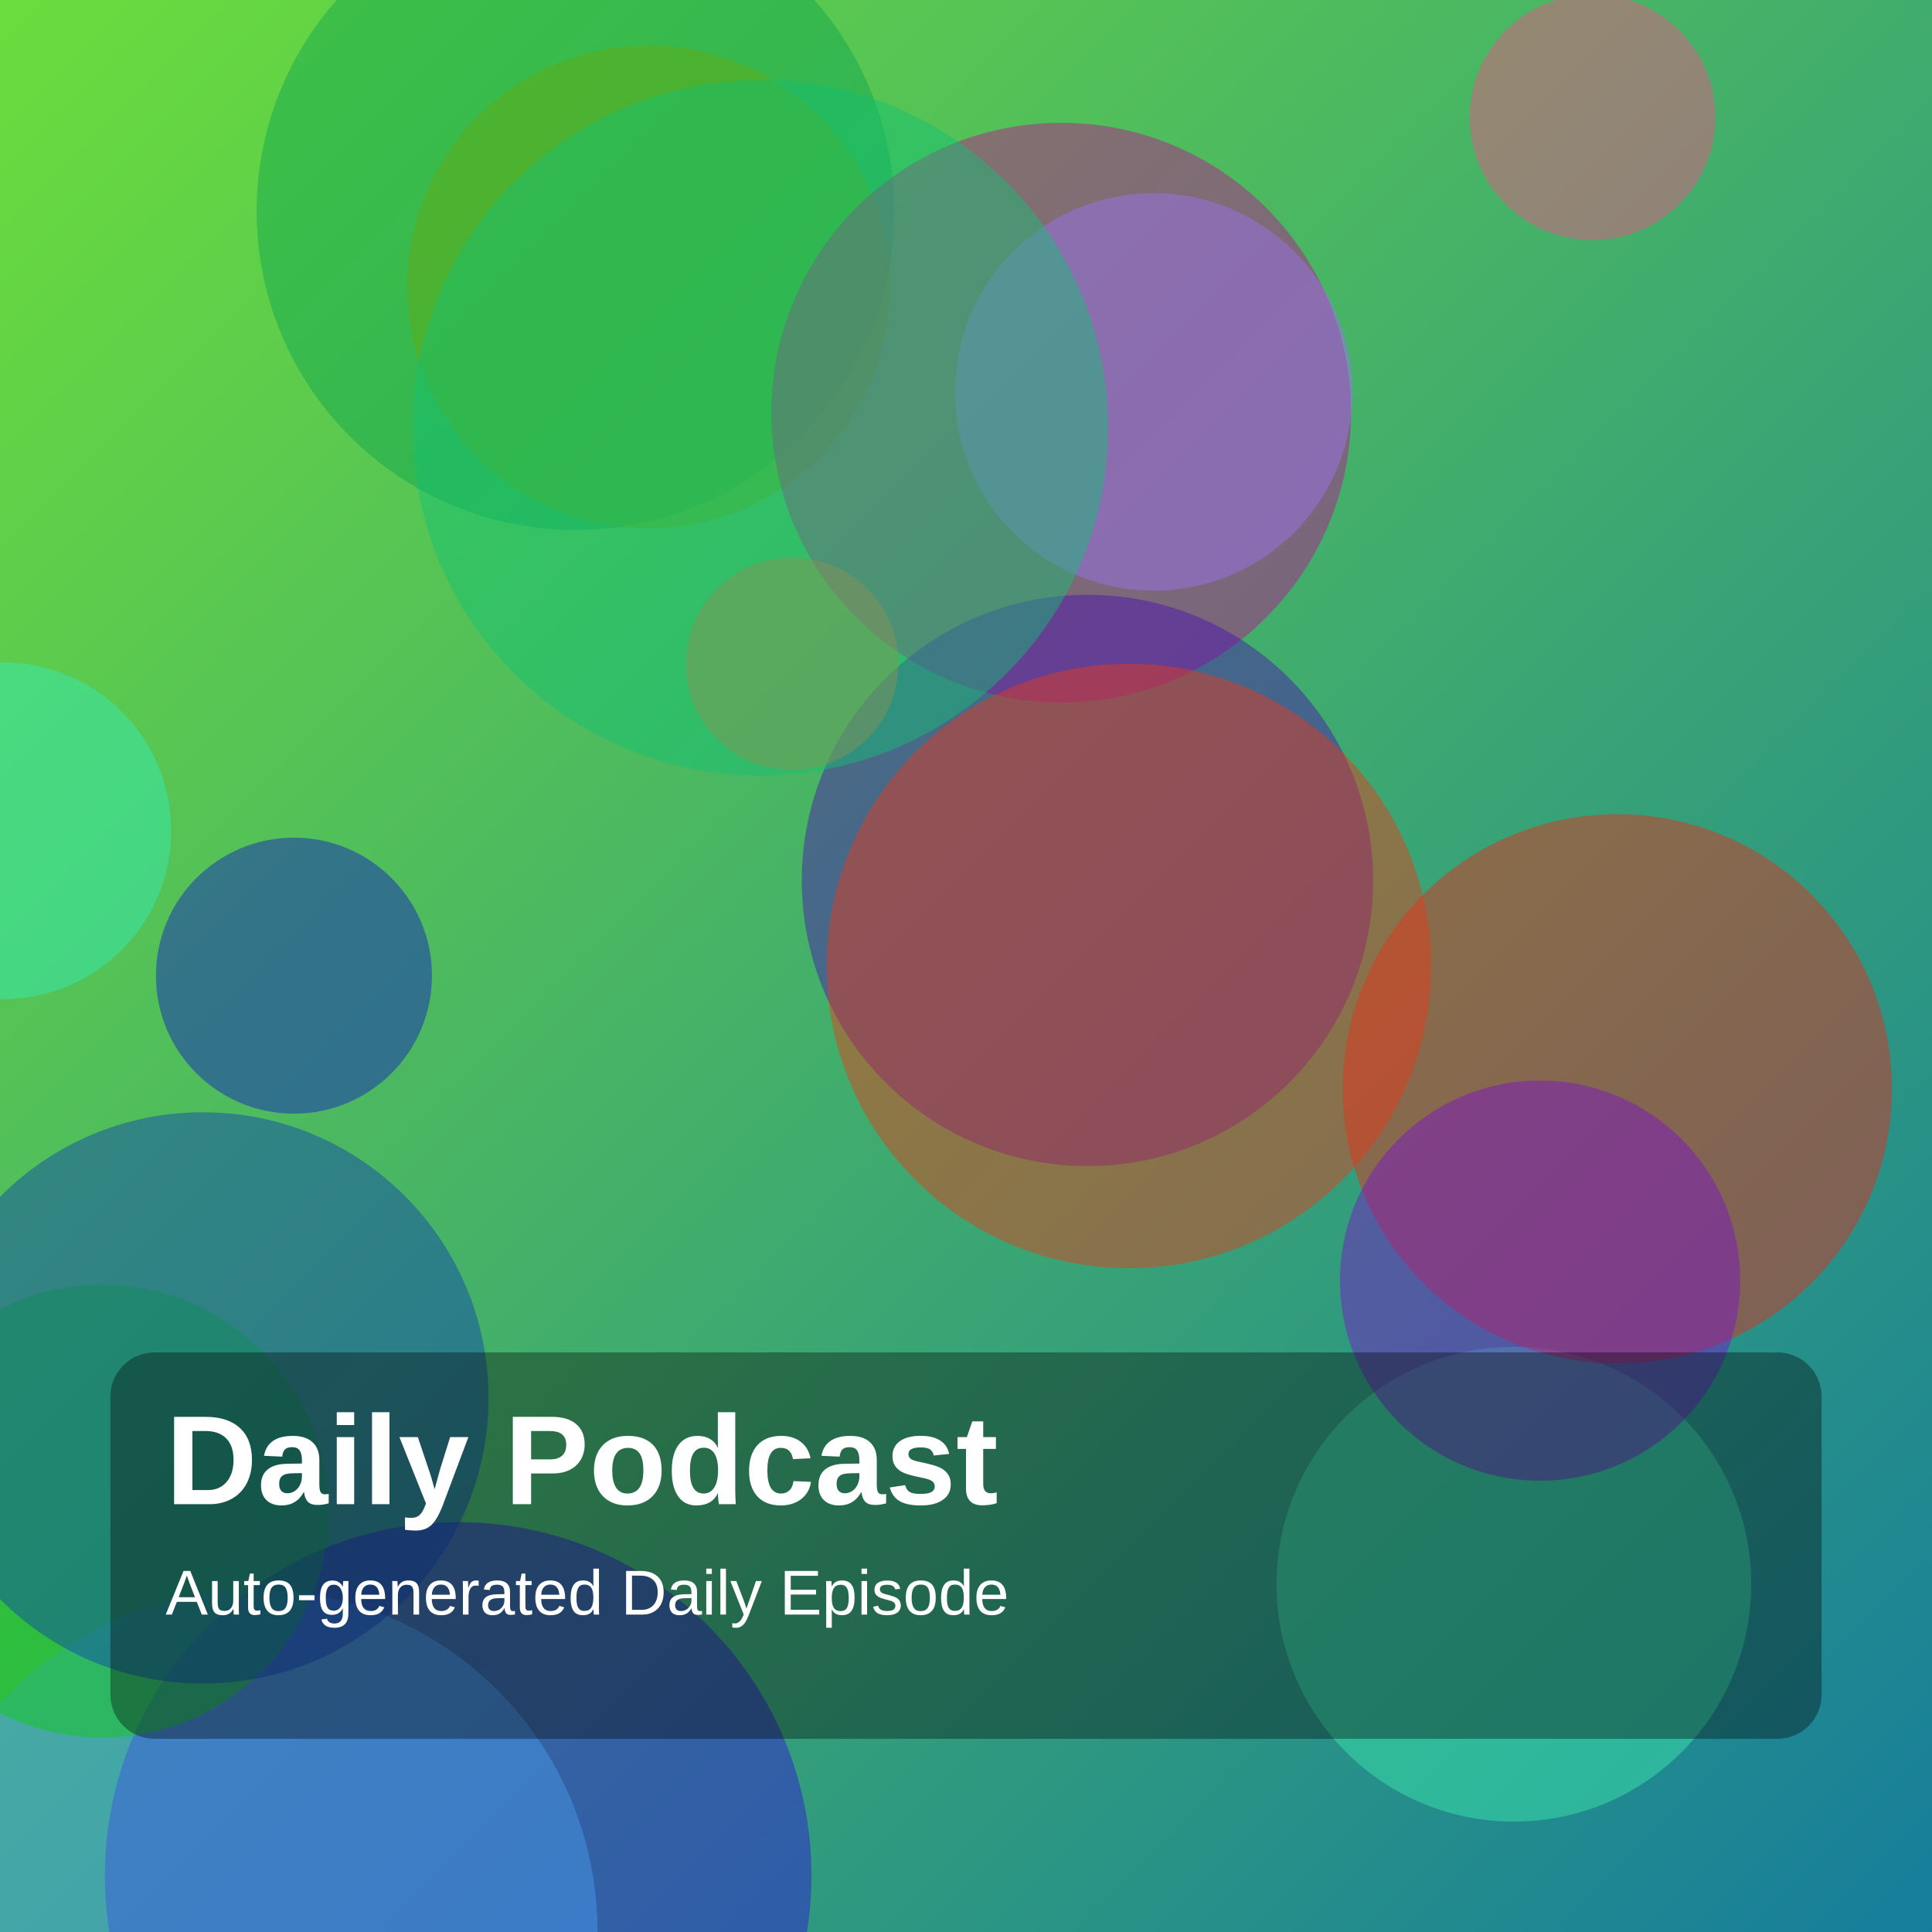
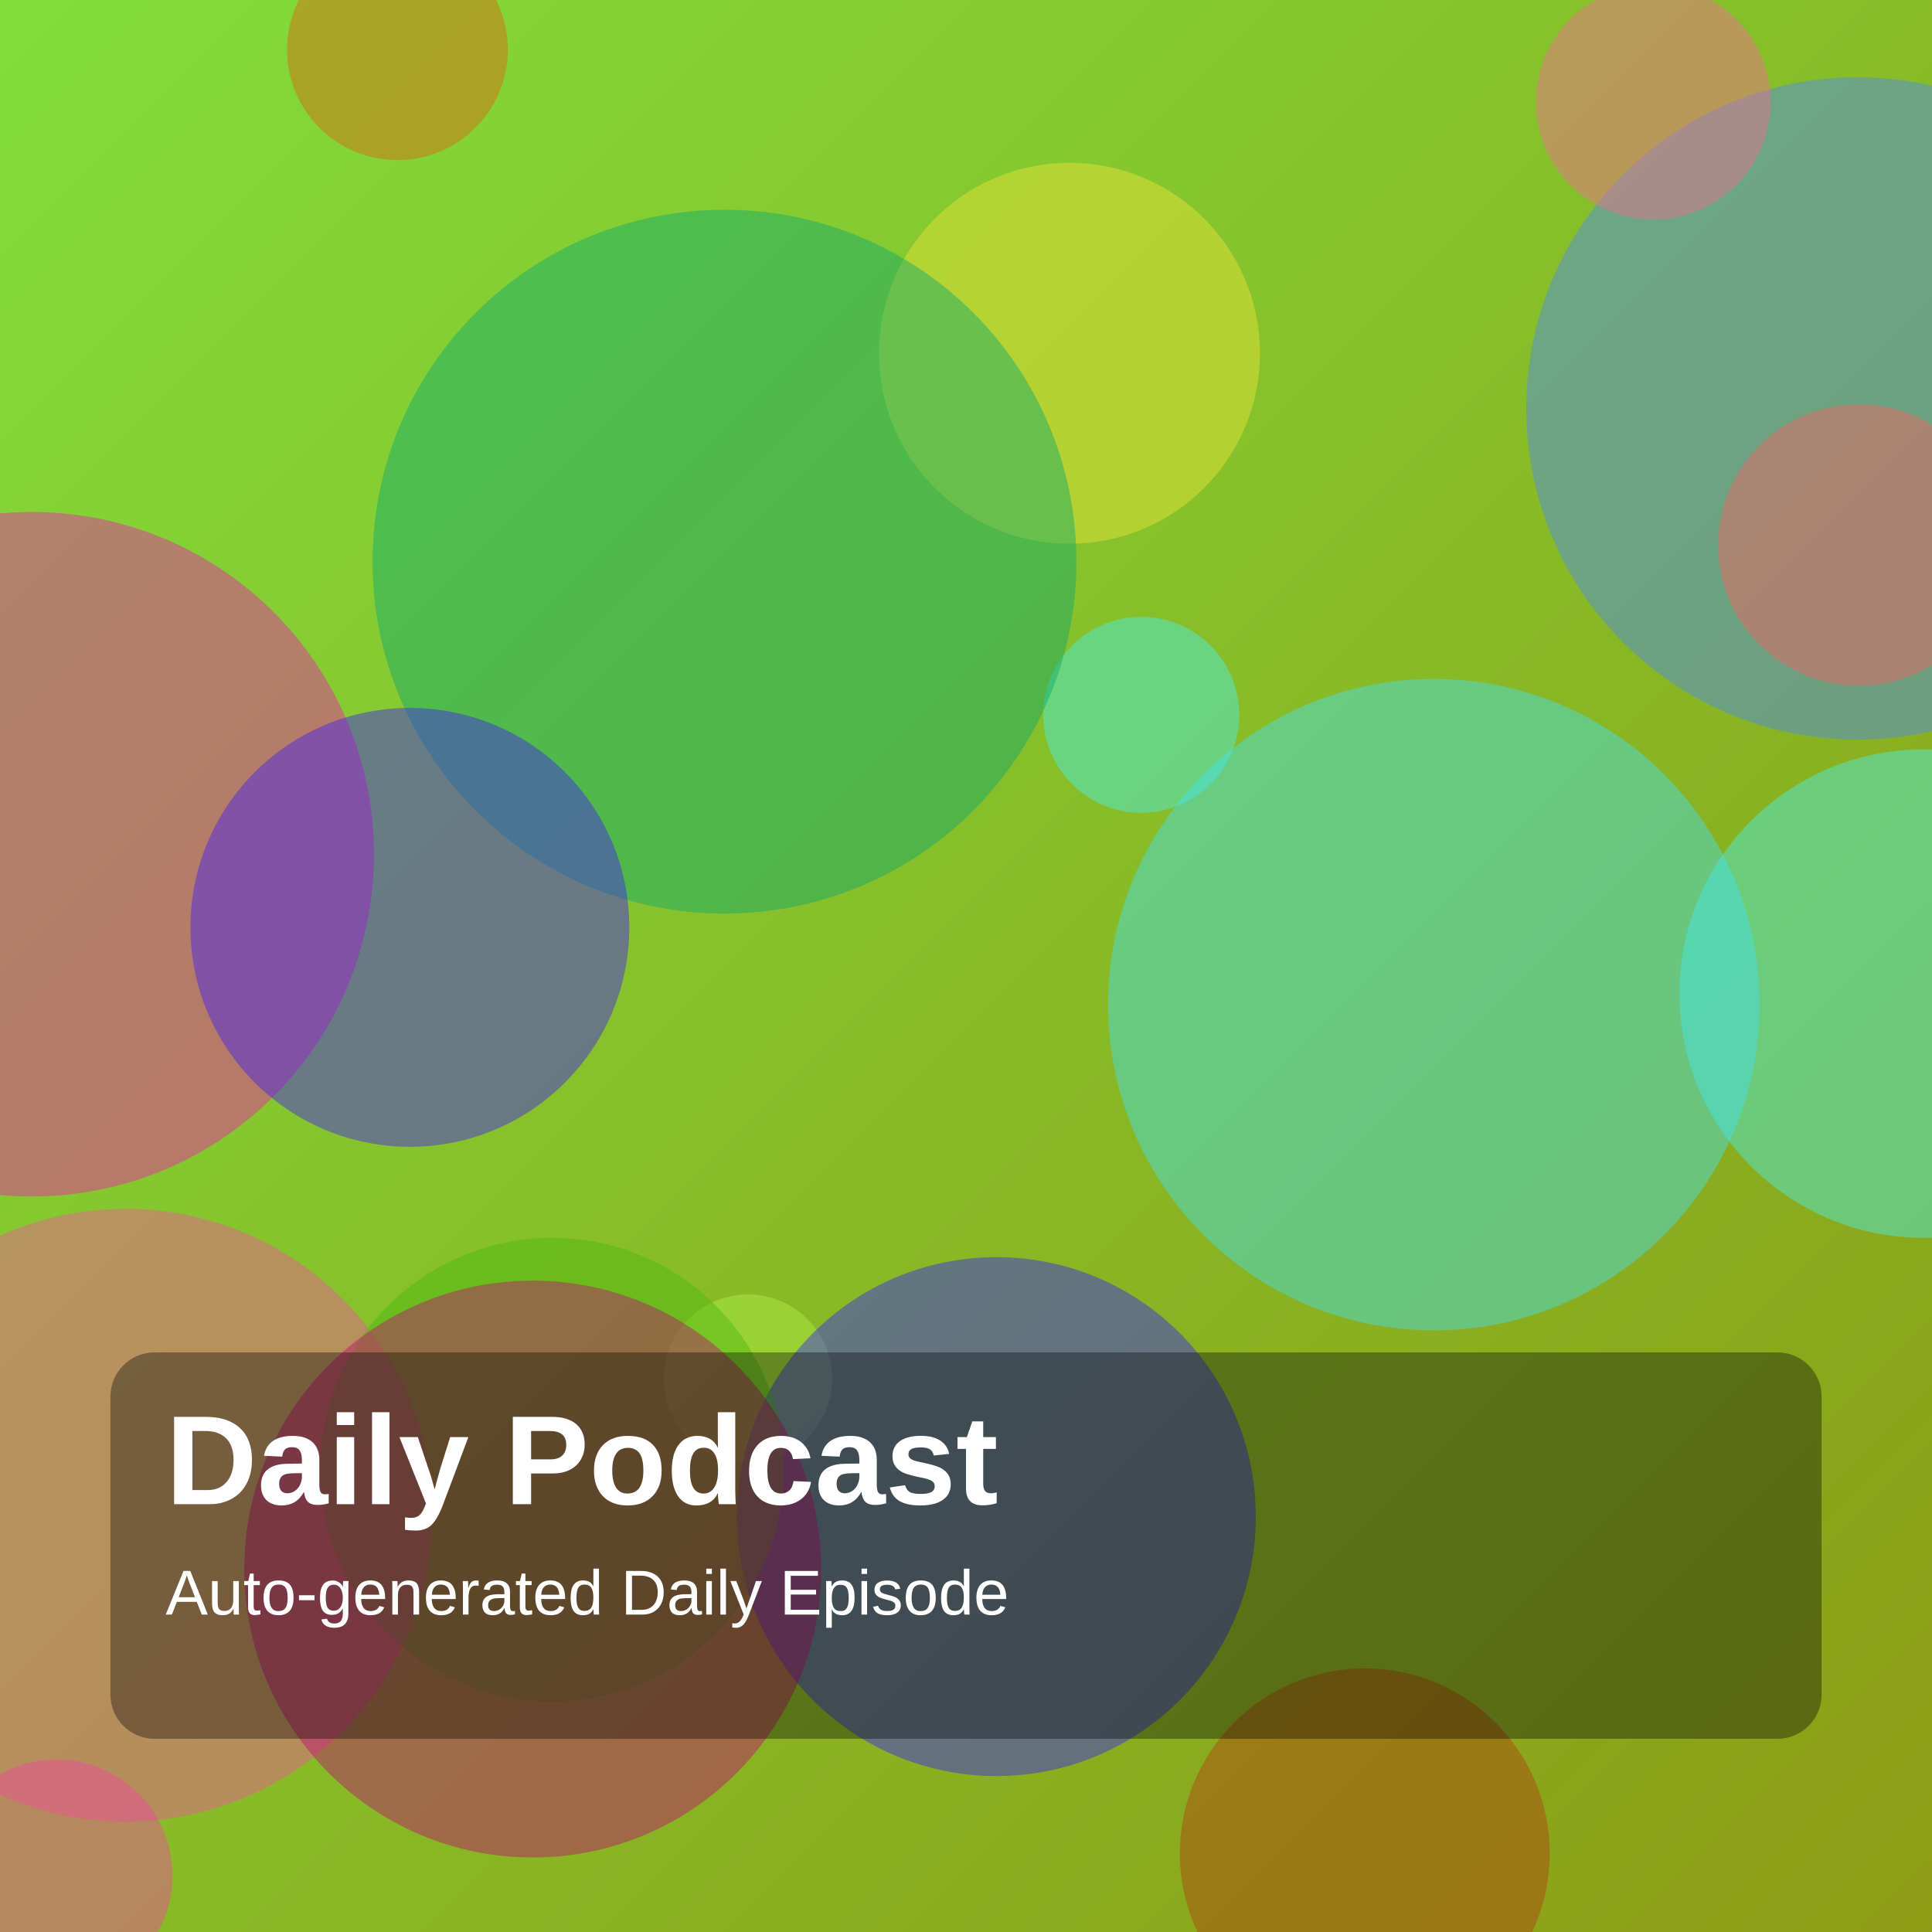
<svg xmlns="http://www.w3.org/2000/svg" width="1400" height="1400" viewBox="0 0 1400 1400">
  <defs>
    <linearGradient id="g" x1="0" y1="0" x2="1" y2="1">
-       <stop offset="0%" stop-color="hsl(102,70%,55%)" />
-       <stop offset="100%" stop-color="hsl(194,75%,35%)" />
+       <stop offset="0%" stop-color="hsl(94,70%,55%)" />
+       <stop offset="100%" stop-color="hsl(67,75%,35%)" />
    </linearGradient>
  </defs>
  <rect width="100%" height="100%" fill="url(#g)" />
-   <circle cx="332" cy="1359" r="256" fill="hsla(249,85%,46%,0.45)" />
-   <circle cx="185" cy="1400" r="248" fill="hsla(209,85%,61%,0.45)" />
-   <circle cx="1097" cy="1148" r="172" fill="hsla(158,85%,59%,0.45)" />
-   <circle cx="2" cy="602" r="122" fill="hsla(163,85%,57%,0.45)" />
-   <circle cx="417" cy="153" r="231" fill="hsla(146,85%,35%,0.45)" />
-   <circle cx="470" cy="208" r="175" fill="hsla(87,85%,36%,0.45)" />
-   <circle cx="769" cy="299" r="210" fill="hsla(315,85%,40%,0.45)" />
-   <circle cx="213" cy="707" r="100" fill="hsla(237,85%,41%,0.45)" />
-   <circle cx="1154" cy="85" r="89" fill="hsla(339,85%,63%,0.45)" />
-   <circle cx="74" cy="1095" r="164" fill="hsla(120,85%,43%,0.45)" />
-   <circle cx="1172" cy="789" r="199" fill="hsla(5,85%,51%,0.45)" />
-   <circle cx="788" cy="638" r="207" fill="hsla(262,85%,38%,0.45)" />
-   <circle cx="836" cy="284" r="144" fill="hsla(260,85%,70%,0.45)" />
-   <circle cx="818" cy="700" r="219" fill="hsla(9,85%,51%,0.45)" />
-   <circle cx="147" cy="1013" r="207" fill="hsla(221,85%,37%,0.45)" />
-   <circle cx="574" cy="481" r="77" fill="hsla(16,85%,58%,0.45)" />
-   <circle cx="551" cy="310" r="252" fill="hsla(154,85%,41%,0.45)" />
-   <circle cx="1116" cy="928" r="145" fill="hsla(274,85%,43%,0.45)" />
+   <circle cx="542" cy="999" r="61" fill="hsla(83,85%,61%,0.45)" />
+   <circle cx="722" cy="1099" r="188" fill="hsla(244,85%,54%,0.45)" />
+   <circle cx="288" cy="36" r="80" fill="hsla(25,85%,46%,0.45)" />
+   <circle cx="1394" cy="720" r="177" fill="hsla(176,85%,61%,0.45)" />
+   <circle cx="23" cy="619" r="248" fill="hsla(318,85%,52%,0.45)" />
+   <circle cx="91" cy="1098" r="222" fill="hsla(334,85%,64%,0.45)" />
+   <circle cx="827" cy="518" r="71" fill="hsla(176,85%,61%,0.45)" />
+   <circle cx="1039" cy="728" r="236" fill="hsla(185,85%,60%,0.45)" />
+   <circle cx="989" cy="1343" r="134" fill="hsla(20,85%,37%,0.45)" />
+   <circle cx="400" cy="1065" r="168" fill="hsla(99,85%,39%,0.45)" />
+   <circle cx="775" cy="256" r="138" fill="hsla(56,85%,58%,0.45)" />
+   <circle cx="525" cy="407" r="255" fill="hsla(157,85%,36%,0.45)" />
+   <circle cx="1346" cy="296" r="240" fill="hsla(217,85%,62%,0.45)" />
+   <circle cx="41" cy="1359" r="84" fill="hsla(329,85%,61%,0.45)" />
+   <circle cx="386" cy="1137" r="209" fill="hsla(327,85%,40%,0.45)" />
+   <circle cx="1198" cy="74" r="85" fill="hsla(344,85%,69%,0.45)" />
+   <circle cx="297" cy="672" r="159" fill="hsla(250,85%,53%,0.45)" />
+   <circle cx="1347" cy="395" r="102" fill="hsla(0,85%,67%,0.45)" />
  <rect x="80" y="980" width="1240" height="280" rx="32" fill="rgba(0,0,0,0.35)" />
  <text x="120" y="1090" fill="white" font-size="92" font-family="Arial, Helvetica, sans-serif" font-weight="700">Daily Podcast</text>
  <text x="120" y="1170" fill="white" font-size="46" font-family="Arial, Helvetica, sans-serif">Auto-generated Daily Episode</text>
</svg>
